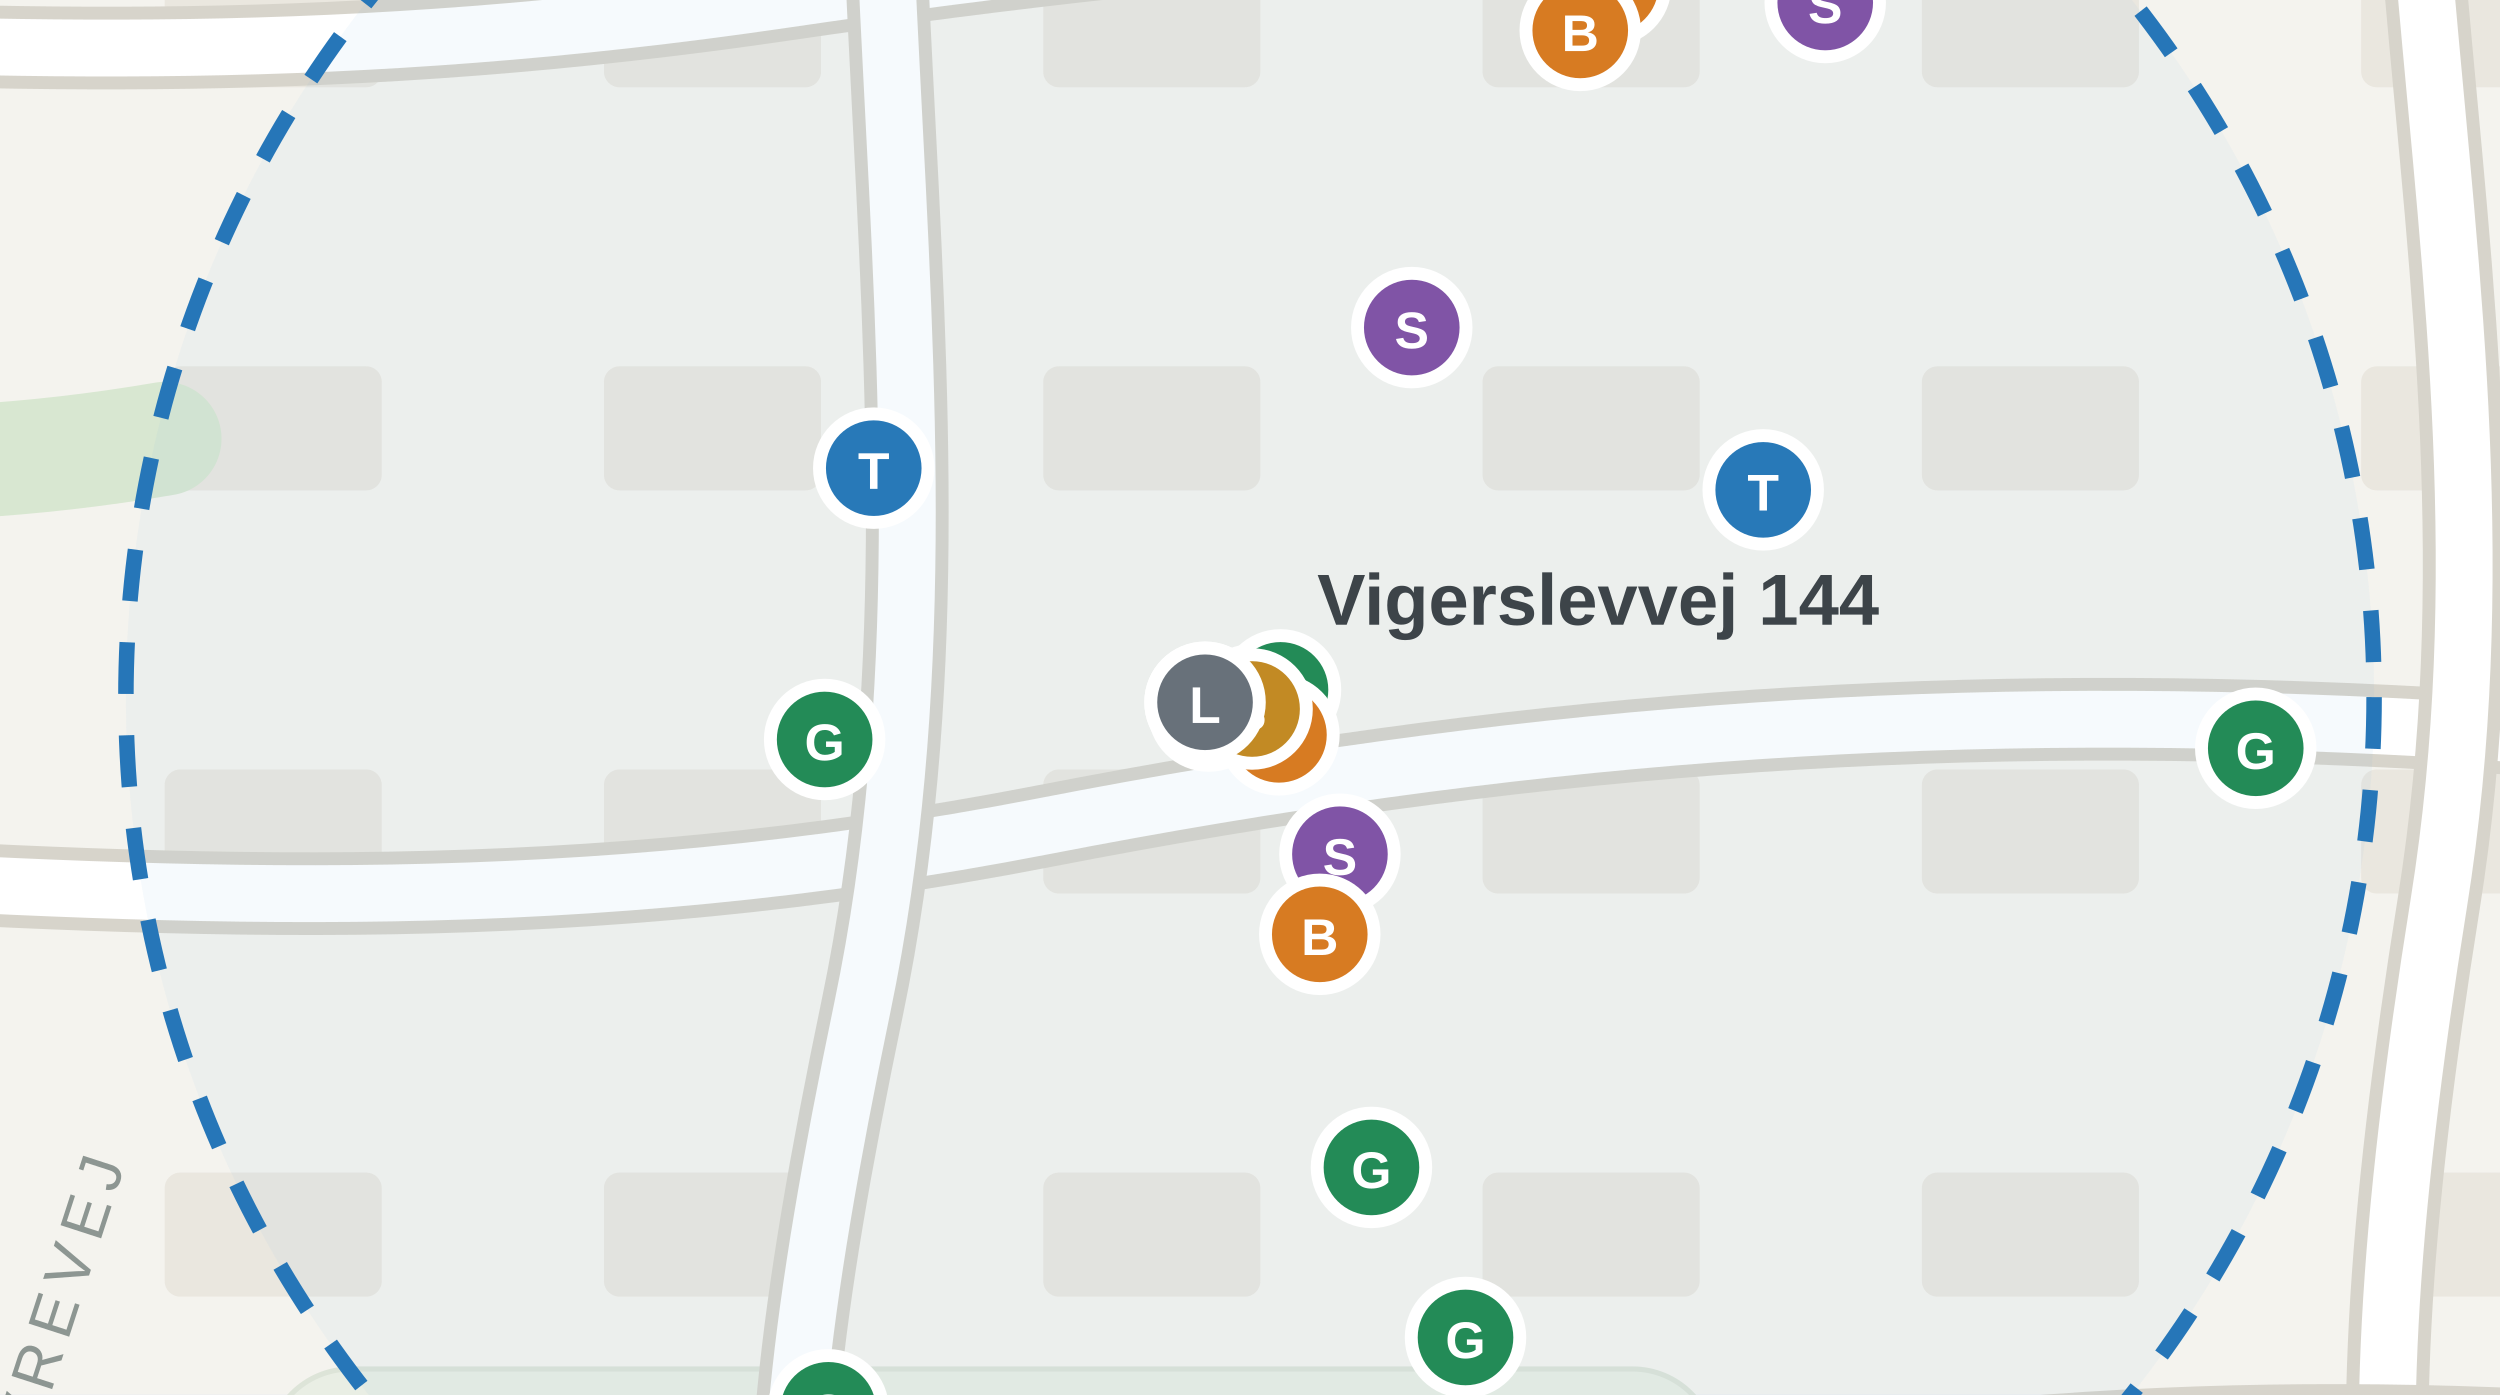
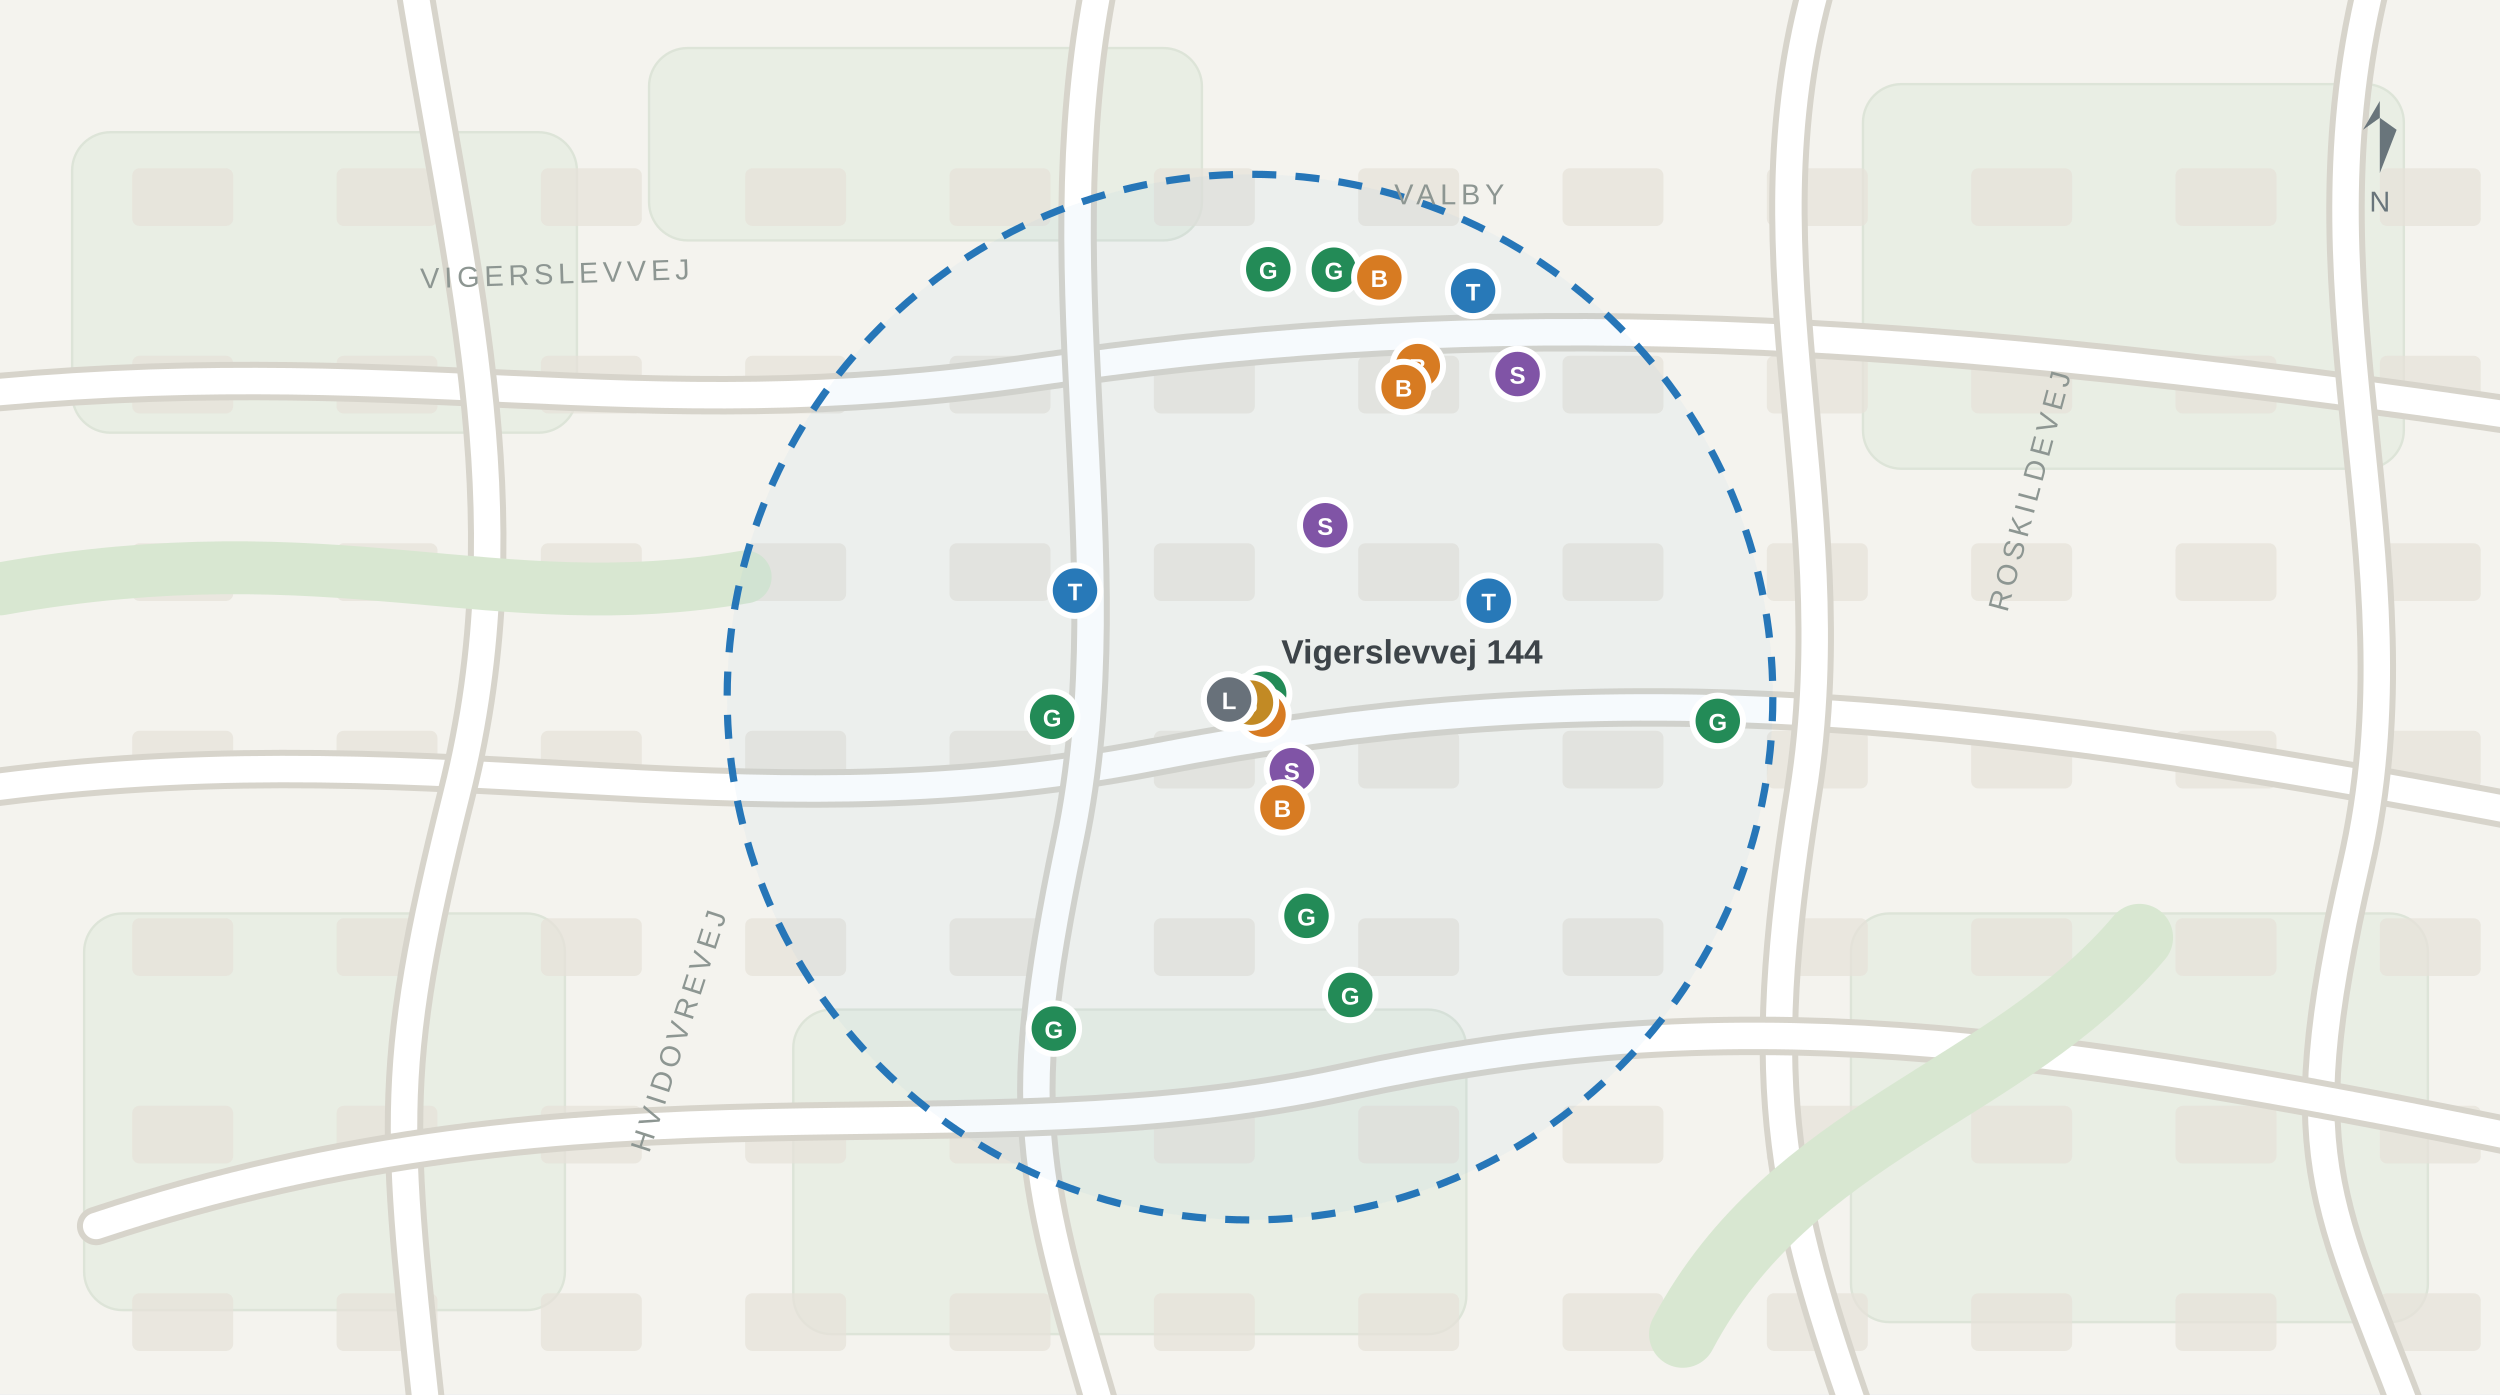
<svg xmlns="http://www.w3.org/2000/svg" width="1040" height="580" viewBox="0 0 1040 580">
  <rect width="100%" height="100%" fill="#f4f3ee" />
-   <g transform="translate(520 290) scale(2.15) translate(-520 -290)">
-     <rect x="30" y="55" width="210" height="125" rx="16" fill="#e9eee4" stroke="#dde4d8" stroke-width="1" />
-     <rect x="270" y="20" width="230" height="80" rx="16" fill="#e9eee4" stroke="#dde4d8" stroke-width="1" />
-     <rect x="775" y="35" width="225" height="160" rx="16" fill="#e9eee4" stroke="#dde4d8" stroke-width="1" />
-     <rect x="35" y="380" width="200" height="165" rx="16" fill="#e9eee4" stroke="#dde4d8" stroke-width="1" />
-     <rect x="770" y="380" width="240" height="170" rx="16" fill="#e9eee4" stroke="#dde4d8" stroke-width="1" />
-     <rect x="330" y="420" width="280" height="135" rx="16" fill="#e9eee4" stroke="#dde4d8" stroke-width="1" />
-     <rect x="55" y="70" width="42" height="24" rx="3" fill="#e6e2d9" opacity=".72" />
-     <rect x="55" y="148" width="42" height="24" rx="3" fill="#e6e2d9" opacity=".72" />
-     <rect x="55" y="226" width="42" height="24" rx="3" fill="#e6e2d9" opacity=".72" />
-     <rect x="55" y="304" width="42" height="24" rx="3" fill="#e6e2d9" opacity=".72" />
-     <rect x="55" y="382" width="42" height="24" rx="3" fill="#e6e2d9" opacity=".72" />
-     <rect x="55" y="460" width="42" height="24" rx="3" fill="#e6e2d9" opacity=".72" />
-     <rect x="55" y="538" width="42" height="24" rx="3" fill="#e6e2d9" opacity=".72" />
-     <rect x="140" y="70" width="42" height="24" rx="3" fill="#e6e2d9" opacity=".72" />
-     <rect x="140" y="148" width="42" height="24" rx="3" fill="#e6e2d9" opacity=".72" />
-     <rect x="140" y="226" width="42" height="24" rx="3" fill="#e6e2d9" opacity=".72" />
-     <rect x="140" y="304" width="42" height="24" rx="3" fill="#e6e2d9" opacity=".72" />
-     <rect x="140" y="382" width="42" height="24" rx="3" fill="#e6e2d9" opacity=".72" />
-     <rect x="140" y="460" width="42" height="24" rx="3" fill="#e6e2d9" opacity=".72" />
-     <rect x="140" y="538" width="42" height="24" rx="3" fill="#e6e2d9" opacity=".72" />
-     <rect x="225" y="70" width="42" height="24" rx="3" fill="#e6e2d9" opacity=".72" />
-     <rect x="225" y="148" width="42" height="24" rx="3" fill="#e6e2d9" opacity=".72" />
-     <rect x="225" y="226" width="42" height="24" rx="3" fill="#e6e2d9" opacity=".72" />
-     <rect x="225" y="304" width="42" height="24" rx="3" fill="#e6e2d9" opacity=".72" />
-     <rect x="225" y="382" width="42" height="24" rx="3" fill="#e6e2d9" opacity=".72" />
-     <rect x="225" y="460" width="42" height="24" rx="3" fill="#e6e2d9" opacity=".72" />
-     <rect x="225" y="538" width="42" height="24" rx="3" fill="#e6e2d9" opacity=".72" />
-     <rect x="310" y="70" width="42" height="24" rx="3" fill="#e6e2d9" opacity=".72" />
-     <rect x="310" y="148" width="42" height="24" rx="3" fill="#e6e2d9" opacity=".72" />
-     <rect x="310" y="226" width="42" height="24" rx="3" fill="#e6e2d9" opacity=".72" />
-     <rect x="310" y="304" width="42" height="24" rx="3" fill="#e6e2d9" opacity=".72" />
-     <rect x="310" y="382" width="42" height="24" rx="3" fill="#e6e2d9" opacity=".72" />
-     <rect x="310" y="460" width="42" height="24" rx="3" fill="#e6e2d9" opacity=".72" />
-     <rect x="310" y="538" width="42" height="24" rx="3" fill="#e6e2d9" opacity=".72" />
-     <rect x="395" y="70" width="42" height="24" rx="3" fill="#e6e2d9" opacity=".72" />
-     <rect x="395" y="148" width="42" height="24" rx="3" fill="#e6e2d9" opacity=".72" />
-     <rect x="395" y="226" width="42" height="24" rx="3" fill="#e6e2d9" opacity=".72" />
-     <rect x="395" y="304" width="42" height="24" rx="3" fill="#e6e2d9" opacity=".72" />
-     <rect x="395" y="382" width="42" height="24" rx="3" fill="#e6e2d9" opacity=".72" />
-     <rect x="395" y="460" width="42" height="24" rx="3" fill="#e6e2d9" opacity=".72" />
-     <rect x="395" y="538" width="42" height="24" rx="3" fill="#e6e2d9" opacity=".72" />
-     <rect x="480" y="70" width="42" height="24" rx="3" fill="#e6e2d9" opacity=".72" />
-     <rect x="480" y="148" width="42" height="24" rx="3" fill="#e6e2d9" opacity=".72" />
-     <rect x="480" y="226" width="42" height="24" rx="3" fill="#e6e2d9" opacity=".72" />
-     <rect x="480" y="304" width="42" height="24" rx="3" fill="#e6e2d9" opacity=".72" />
-     <rect x="480" y="382" width="42" height="24" rx="3" fill="#e6e2d9" opacity=".72" />
-     <rect x="480" y="460" width="42" height="24" rx="3" fill="#e6e2d9" opacity=".72" />
-     <rect x="480" y="538" width="42" height="24" rx="3" fill="#e6e2d9" opacity=".72" />
-     <rect x="565" y="70" width="42" height="24" rx="3" fill="#e6e2d9" opacity=".72" />
-     <rect x="565" y="148" width="42" height="24" rx="3" fill="#e6e2d9" opacity=".72" />
-     <rect x="565" y="226" width="42" height="24" rx="3" fill="#e6e2d9" opacity=".72" />
-     <rect x="565" y="304" width="42" height="24" rx="3" fill="#e6e2d9" opacity=".72" />
-     <rect x="565" y="382" width="42" height="24" rx="3" fill="#e6e2d9" opacity=".72" />
-     <rect x="565" y="460" width="42" height="24" rx="3" fill="#e6e2d9" opacity=".72" />
-     <rect x="565" y="538" width="42" height="24" rx="3" fill="#e6e2d9" opacity=".72" />
-     <rect x="650" y="70" width="42" height="24" rx="3" fill="#e6e2d9" opacity=".72" />
-     <rect x="650" y="148" width="42" height="24" rx="3" fill="#e6e2d9" opacity=".72" />
-     <rect x="650" y="226" width="42" height="24" rx="3" fill="#e6e2d9" opacity=".72" />
-     <rect x="650" y="304" width="42" height="24" rx="3" fill="#e6e2d9" opacity=".72" />
-     <rect x="650" y="382" width="42" height="24" rx="3" fill="#e6e2d9" opacity=".72" />
-     <rect x="650" y="460" width="42" height="24" rx="3" fill="#e6e2d9" opacity=".72" />
-     <rect x="650" y="538" width="42" height="24" rx="3" fill="#e6e2d9" opacity=".72" />
-     <rect x="735" y="70" width="42" height="24" rx="3" fill="#e6e2d9" opacity=".72" />
-     <rect x="735" y="148" width="42" height="24" rx="3" fill="#e6e2d9" opacity=".72" />
-     <rect x="735" y="226" width="42" height="24" rx="3" fill="#e6e2d9" opacity=".72" />
-     <rect x="735" y="304" width="42" height="24" rx="3" fill="#e6e2d9" opacity=".72" />
-     <rect x="735" y="382" width="42" height="24" rx="3" fill="#e6e2d9" opacity=".72" />
-     <rect x="735" y="460" width="42" height="24" rx="3" fill="#e6e2d9" opacity=".72" />
-     <rect x="735" y="538" width="42" height="24" rx="3" fill="#e6e2d9" opacity=".72" />
-     <rect x="820" y="70" width="42" height="24" rx="3" fill="#e6e2d9" opacity=".72" />
-     <rect x="820" y="148" width="42" height="24" rx="3" fill="#e6e2d9" opacity=".72" />
-     <rect x="820" y="226" width="42" height="24" rx="3" fill="#e6e2d9" opacity=".72" />
-     <rect x="820" y="304" width="42" height="24" rx="3" fill="#e6e2d9" opacity=".72" />
-     <rect x="820" y="382" width="42" height="24" rx="3" fill="#e6e2d9" opacity=".72" />
-     <rect x="820" y="460" width="42" height="24" rx="3" fill="#e6e2d9" opacity=".72" />
-     <rect x="820" y="538" width="42" height="24" rx="3" fill="#e6e2d9" opacity=".72" />
-     <rect x="905" y="70" width="42" height="24" rx="3" fill="#e6e2d9" opacity=".72" />
-     <rect x="905" y="148" width="42" height="24" rx="3" fill="#e6e2d9" opacity=".72" />
-     <rect x="905" y="226" width="42" height="24" rx="3" fill="#e6e2d9" opacity=".72" />
-     <rect x="905" y="304" width="42" height="24" rx="3" fill="#e6e2d9" opacity=".72" />
-     <rect x="905" y="382" width="42" height="24" rx="3" fill="#e6e2d9" opacity=".72" />
-     <rect x="905" y="460" width="42" height="24" rx="3" fill="#e6e2d9" opacity=".72" />
-     <rect x="905" y="538" width="42" height="24" rx="3" fill="#e6e2d9" opacity=".72" />
-     <rect x="990" y="70" width="42" height="24" rx="3" fill="#e6e2d9" opacity=".72" />
-     <rect x="990" y="148" width="42" height="24" rx="3" fill="#e6e2d9" opacity=".72" />
-     <rect x="990" y="226" width="42" height="24" rx="3" fill="#e6e2d9" opacity=".72" />
-     <rect x="990" y="304" width="42" height="24" rx="3" fill="#e6e2d9" opacity=".72" />
-     <rect x="990" y="382" width="42" height="24" rx="3" fill="#e6e2d9" opacity=".72" />
-     <rect x="990" y="460" width="42" height="24" rx="3" fill="#e6e2d9" opacity=".72" />
-     <rect x="990" y="538" width="42" height="24" rx="3" fill="#e6e2d9" opacity=".72" />
-     <path d="M -20 165 C 170 145, 260 180, 430 155 S 760 130, 1060 175" fill="none" stroke="#d7d4cb" stroke-width="16" stroke-linecap="round" />
-     <path d="M -20 165 C 170 145, 260 180, 430 155 S 760 130, 1060 175" fill="none" stroke="#ffffff" stroke-width="11" stroke-linecap="round" />
-     <path d="M -20 330 C 180 300, 300 350, 480 315 S 800 290, 1060 340" fill="none" stroke="#d7d4cb" stroke-width="16" stroke-linecap="round" />
-     <path d="M -20 330 C 180 300, 300 350, 480 315 S 800 290, 1060 340" fill="none" stroke="#ffffff" stroke-width="11" stroke-linecap="round" />
-     <path d="M 170 -20 C 190 110, 220 210, 190 330 S 165 470, 180 610" fill="none" stroke="#d7d4cb" stroke-width="16" stroke-linecap="round" />
-     <path d="M 170 -20 C 190 110, 220 210, 190 330 S 165 470, 180 610" fill="none" stroke="#ffffff" stroke-width="11" stroke-linecap="round" />
-     <path d="M 460 -20 C 430 110, 470 230, 445 350 S 430 490, 465 610" fill="none" stroke="#d7d4cb" stroke-width="16" stroke-linecap="round" />
-     <path d="M 460 -20 C 430 110, 470 230, 445 350 S 430 490, 465 610" fill="none" stroke="#ffffff" stroke-width="11" stroke-linecap="round" />
-     <path d="M 760 -20 C 720 100, 770 205, 750 330 S 740 500, 780 610" fill="none" stroke="#d7d4cb" stroke-width="16" stroke-linecap="round" />
-     <path d="M 760 -20 C 720 100, 770 205, 750 330 S 740 500, 780 610" fill="none" stroke="#ffffff" stroke-width="11" stroke-linecap="round" />
-     <path d="M 990 -20 C 950 120, 1010 230, 980 360 S 970 500, 1010 610" fill="none" stroke="#d7d4cb" stroke-width="16" stroke-linecap="round" />
-     <path d="M 990 -20 C 950 120, 1010 230, 980 360 S 970 500, 1010 610" fill="none" stroke="#ffffff" stroke-width="11" stroke-linecap="round" />
-     <path d="M 40 510 C 250 440, 400 485, 560 450 S 840 430, 1080 480" fill="none" stroke="#d7d4cb" stroke-width="16" stroke-linecap="round" />
-     <path d="M 40 510 C 250 440, 400 485, 560 450 S 840 430, 1080 480" fill="none" stroke="#ffffff" stroke-width="11" stroke-linecap="round" />
-     <path d="M 0 245 C 140 220, 205 258, 310 240" fill="none" stroke="#d8e7d1" stroke-width="22" stroke-linecap="round" />
-     <path d="M 700 555 C 745 470, 835 455, 890 390" fill="none" stroke="#d8e7d1" stroke-width="28" stroke-linecap="round" />
-     <circle cx="520.0" cy="290.0" r="217.5" fill="#68a9dc" fill-opacity=".055" stroke="#2676b8" stroke-width="3" stroke-dasharray="10 8" />
-     <circle cx="520.0" cy="290.0" r="8" fill="#b23b3b" stroke="#fff" stroke-width="3" />
-     <text x="533.0" y="276.0" font-family="Arial" font-size="14" font-weight="700" fill="#3d4449">Vigerslevvej 144</text>
-     <circle cx="511.3" cy="291.0" r="10.5" fill="#b23b3b" stroke="#fff" stroke-width="2.5" />
-     <text x="511.3" y="295.0" font-family="Arial" font-size="10" font-weight="700" text-anchor="middle" fill="#fff">E</text>
-     <circle cx="520.4" cy="291.5" r="10.5" fill="#b23b3b" stroke="#fff" stroke-width="2.5" />
-     <text x="520.4" y="295.5" font-family="Arial" font-size="10" font-weight="700" text-anchor="middle" fill="#fff">E</text>
-     <circle cx="525.9" cy="288.6" r="10.5" fill="#238b57" stroke="#fff" stroke-width="2.5" />
-     <text x="525.9" y="292.6" font-family="Arial" font-size="10" font-weight="700" text-anchor="middle" fill="#fff">G</text>
-     <circle cx="543.5" cy="381.0" r="10.5" fill="#238b57" stroke="#fff" stroke-width="2.5" />
-     <text x="543.5" y="385.0" font-family="Arial" font-size="10" font-weight="700" text-anchor="middle" fill="#fff">G</text>
-     <circle cx="437.7" cy="298.2" r="10.5" fill="#238b57" stroke="#fff" stroke-width="2.5" />
-     <text x="437.7" y="302.2" font-family="Arial" font-size="10" font-weight="700" text-anchor="middle" fill="#fff">G</text>
-     <circle cx="561.7" cy="413.9" r="10.5" fill="#238b57" stroke="#fff" stroke-width="2.5" />
-     <text x="561.7" y="417.9" font-family="Arial" font-size="10" font-weight="700" text-anchor="middle" fill="#fff">G</text>
-     <circle cx="714.6" cy="299.9" r="10.5" fill="#238b57" stroke="#fff" stroke-width="2.5" />
-     <text x="714.6" y="303.9" font-family="Arial" font-size="10" font-weight="700" text-anchor="middle" fill="#fff">G</text>
-     <circle cx="554.9" cy="112.2" r="10.5" fill="#238b57" stroke="#fff" stroke-width="2.5" />
-     <text x="554.9" y="116.2" font-family="Arial" font-size="10" font-weight="700" text-anchor="middle" fill="#fff">G</text>
-     <circle cx="527.6" cy="112.0" r="10.5" fill="#238b57" stroke="#fff" stroke-width="2.5" />
-     <text x="527.6" y="116.0" font-family="Arial" font-size="10" font-weight="700" text-anchor="middle" fill="#fff">G</text>
-     <circle cx="438.4" cy="427.9" r="10.5" fill="#238b57" stroke="#fff" stroke-width="2.5" />
-     <text x="438.4" y="431.9" font-family="Arial" font-size="10" font-weight="700" text-anchor="middle" fill="#fff">G</text>
-     <circle cx="537.4" cy="320.4" r="10.5" fill="#8054a6" stroke="#fff" stroke-width="2.5" />
-     <text x="537.4" y="324.4" font-family="Arial" font-size="10" font-weight="700" text-anchor="middle" fill="#fff">S</text>
-     <circle cx="551.3" cy="218.5" r="10.5" fill="#8054a6" stroke="#fff" stroke-width="2.5" />
-     <text x="551.3" y="222.5" font-family="Arial" font-size="10" font-weight="700" text-anchor="middle" fill="#fff">S</text>
-     <circle cx="631.3" cy="155.6" r="10.5" fill="#8054a6" stroke="#fff" stroke-width="2.5" />
-     <text x="631.3" y="159.6" font-family="Arial" font-size="10" font-weight="700" text-anchor="middle" fill="#fff">S</text>
-     <circle cx="525.6" cy="297.3" r="10.5" fill="#d77b22" stroke="#fff" stroke-width="2.5" />
-     <text x="525.6" y="301.3" font-family="Arial" font-size="10" font-weight="700" text-anchor="middle" fill="#fff">B</text>
-     <circle cx="533.5" cy="335.9" r="10.5" fill="#d77b22" stroke="#fff" stroke-width="2.5" />
-     <text x="533.5" y="339.9" font-family="Arial" font-size="10" font-weight="700" text-anchor="middle" fill="#fff">B</text>
-     <circle cx="589.8" cy="152.3" r="10.5" fill="#d77b22" stroke="#fff" stroke-width="2.5" />
-     <text x="589.8" y="156.3" font-family="Arial" font-size="10" font-weight="700" text-anchor="middle" fill="#fff">B</text>
-     <circle cx="583.9" cy="161.0" r="10.5" fill="#d77b22" stroke="#fff" stroke-width="2.5" />
-     <text x="583.9" y="165.0" font-family="Arial" font-size="10" font-weight="700" text-anchor="middle" fill="#fff">B</text>
-     <circle cx="573.8" cy="115.4" r="10.5" fill="#d77b22" stroke="#fff" stroke-width="2.5" />
-     <text x="573.8" y="119.4" font-family="Arial" font-size="10" font-weight="700" text-anchor="middle" fill="#fff">B</text>
-     <circle cx="619.3" cy="249.9" r="10.5" fill="#2879b8" stroke="#fff" stroke-width="2.5" />
-     <text x="619.3" y="253.9" font-family="Arial" font-size="10" font-weight="700" text-anchor="middle" fill="#fff">T</text>
-     <circle cx="447.2" cy="245.7" r="10.5" fill="#2879b8" stroke="#fff" stroke-width="2.5" />
-     <text x="447.2" y="249.7" font-family="Arial" font-size="10" font-weight="700" text-anchor="middle" fill="#fff">T</text>
-     <circle cx="612.8" cy="121.0" r="10.5" fill="#2879b8" stroke="#fff" stroke-width="2.5" />
-     <text x="612.8" y="125.0" font-family="Arial" font-size="10" font-weight="700" text-anchor="middle" fill="#fff">T</text>
-     <circle cx="512.0" cy="292.7" r="10.5" fill="#248c88" stroke="#fff" stroke-width="2.5" />
-     <text x="512.0" y="296.7" font-family="Arial" font-size="10" font-weight="700" text-anchor="middle" fill="#fff">P</text>
-     <circle cx="520.4" cy="292.3" r="10.5" fill="#c28a24" stroke="#fff" stroke-width="2.5" />
-     <text x="520.4" y="296.3" font-family="Arial" font-size="10" font-weight="700" text-anchor="middle" fill="#fff">3</text>
-     <circle cx="511.3" cy="291.0" r="10.5" fill="#68717a" stroke="#fff" stroke-width="2.5" />
-     <text x="511.3" y="295.0" font-family="Arial" font-size="10" font-weight="700" text-anchor="middle" fill="#fff">L</text>
-     <text x="175" y="120" transform="rotate(-2 175 120)" font-family="Arial" font-size="12" letter-spacing="2" fill="#8d9692">VIGERSLEVVEJ</text>
-     <text x="580" y="85" transform="rotate(0 580 85)" font-family="Arial" font-size="12" letter-spacing="2" fill="#8d9692">VALBY</text>
-     <text x="835" y="255" transform="rotate(-75 835 255)" font-family="Arial" font-size="12" letter-spacing="2" fill="#8d9692">ROSKILDEVEJ</text>
-     <text x="270" y="480" transform="rotate(-72 270 480)" font-family="Arial" font-size="12" letter-spacing="2" fill="#8d9692">HVIDOVREVEJ</text>
-     <g transform="translate(990 42)">
-       <path d="M0 30 L0 0 L-7 12 L0 7 L7 12 Z" fill="#69757b" />
-       <text x="0" y="46" text-anchor="middle" font-family="Arial" font-size="12" fill="#69757b">N</text>
-     </g>
+   <rect x="30" y="55" width="210" height="125" rx="16" fill="#e9eee4" stroke="#dde4d8" stroke-width="1" />
+   <rect x="270" y="20" width="230" height="80" rx="16" fill="#e9eee4" stroke="#dde4d8" stroke-width="1" />
+   <rect x="775" y="35" width="225" height="160" rx="16" fill="#e9eee4" stroke="#dde4d8" stroke-width="1" />
+   <rect x="35" y="380" width="200" height="165" rx="16" fill="#e9eee4" stroke="#dde4d8" stroke-width="1" />
+   <rect x="770" y="380" width="240" height="170" rx="16" fill="#e9eee4" stroke="#dde4d8" stroke-width="1" />
+   <rect x="330" y="420" width="280" height="135" rx="16" fill="#e9eee4" stroke="#dde4d8" stroke-width="1" />
+   <rect x="55" y="70" width="42" height="24" rx="3" fill="#e6e2d9" opacity=".72" />
+   <rect x="55" y="148" width="42" height="24" rx="3" fill="#e6e2d9" opacity=".72" />
+   <rect x="55" y="226" width="42" height="24" rx="3" fill="#e6e2d9" opacity=".72" />
+   <rect x="55" y="304" width="42" height="24" rx="3" fill="#e6e2d9" opacity=".72" />
+   <rect x="55" y="382" width="42" height="24" rx="3" fill="#e6e2d9" opacity=".72" />
+   <rect x="55" y="460" width="42" height="24" rx="3" fill="#e6e2d9" opacity=".72" />
+   <rect x="55" y="538" width="42" height="24" rx="3" fill="#e6e2d9" opacity=".72" />
+   <rect x="140" y="70" width="42" height="24" rx="3" fill="#e6e2d9" opacity=".72" />
+   <rect x="140" y="148" width="42" height="24" rx="3" fill="#e6e2d9" opacity=".72" />
+   <rect x="140" y="226" width="42" height="24" rx="3" fill="#e6e2d9" opacity=".72" />
+   <rect x="140" y="304" width="42" height="24" rx="3" fill="#e6e2d9" opacity=".72" />
+   <rect x="140" y="382" width="42" height="24" rx="3" fill="#e6e2d9" opacity=".72" />
+   <rect x="140" y="460" width="42" height="24" rx="3" fill="#e6e2d9" opacity=".72" />
+   <rect x="140" y="538" width="42" height="24" rx="3" fill="#e6e2d9" opacity=".72" />
+   <rect x="225" y="70" width="42" height="24" rx="3" fill="#e6e2d9" opacity=".72" />
+   <rect x="225" y="148" width="42" height="24" rx="3" fill="#e6e2d9" opacity=".72" />
+   <rect x="225" y="226" width="42" height="24" rx="3" fill="#e6e2d9" opacity=".72" />
+   <rect x="225" y="304" width="42" height="24" rx="3" fill="#e6e2d9" opacity=".72" />
+   <rect x="225" y="382" width="42" height="24" rx="3" fill="#e6e2d9" opacity=".72" />
+   <rect x="225" y="460" width="42" height="24" rx="3" fill="#e6e2d9" opacity=".72" />
+   <rect x="225" y="538" width="42" height="24" rx="3" fill="#e6e2d9" opacity=".72" />
+   <rect x="310" y="70" width="42" height="24" rx="3" fill="#e6e2d9" opacity=".72" />
+   <rect x="310" y="148" width="42" height="24" rx="3" fill="#e6e2d9" opacity=".72" />
+   <rect x="310" y="226" width="42" height="24" rx="3" fill="#e6e2d9" opacity=".72" />
+   <rect x="310" y="304" width="42" height="24" rx="3" fill="#e6e2d9" opacity=".72" />
+   <rect x="310" y="382" width="42" height="24" rx="3" fill="#e6e2d9" opacity=".72" />
+   <rect x="310" y="460" width="42" height="24" rx="3" fill="#e6e2d9" opacity=".72" />
+   <rect x="310" y="538" width="42" height="24" rx="3" fill="#e6e2d9" opacity=".72" />
+   <rect x="395" y="70" width="42" height="24" rx="3" fill="#e6e2d9" opacity=".72" />
+   <rect x="395" y="148" width="42" height="24" rx="3" fill="#e6e2d9" opacity=".72" />
+   <rect x="395" y="226" width="42" height="24" rx="3" fill="#e6e2d9" opacity=".72" />
+   <rect x="395" y="304" width="42" height="24" rx="3" fill="#e6e2d9" opacity=".72" />
+   <rect x="395" y="382" width="42" height="24" rx="3" fill="#e6e2d9" opacity=".72" />
+   <rect x="395" y="460" width="42" height="24" rx="3" fill="#e6e2d9" opacity=".72" />
+   <rect x="395" y="538" width="42" height="24" rx="3" fill="#e6e2d9" opacity=".72" />
+   <rect x="480" y="70" width="42" height="24" rx="3" fill="#e6e2d9" opacity=".72" />
+   <rect x="480" y="148" width="42" height="24" rx="3" fill="#e6e2d9" opacity=".72" />
+   <rect x="480" y="226" width="42" height="24" rx="3" fill="#e6e2d9" opacity=".72" />
+   <rect x="480" y="304" width="42" height="24" rx="3" fill="#e6e2d9" opacity=".72" />
+   <rect x="480" y="382" width="42" height="24" rx="3" fill="#e6e2d9" opacity=".72" />
+   <rect x="480" y="460" width="42" height="24" rx="3" fill="#e6e2d9" opacity=".72" />
+   <rect x="480" y="538" width="42" height="24" rx="3" fill="#e6e2d9" opacity=".72" />
+   <rect x="565" y="70" width="42" height="24" rx="3" fill="#e6e2d9" opacity=".72" />
+   <rect x="565" y="148" width="42" height="24" rx="3" fill="#e6e2d9" opacity=".72" />
+   <rect x="565" y="226" width="42" height="24" rx="3" fill="#e6e2d9" opacity=".72" />
+   <rect x="565" y="304" width="42" height="24" rx="3" fill="#e6e2d9" opacity=".72" />
+   <rect x="565" y="382" width="42" height="24" rx="3" fill="#e6e2d9" opacity=".72" />
+   <rect x="565" y="460" width="42" height="24" rx="3" fill="#e6e2d9" opacity=".72" />
+   <rect x="565" y="538" width="42" height="24" rx="3" fill="#e6e2d9" opacity=".72" />
+   <rect x="650" y="70" width="42" height="24" rx="3" fill="#e6e2d9" opacity=".72" />
+   <rect x="650" y="148" width="42" height="24" rx="3" fill="#e6e2d9" opacity=".72" />
+   <rect x="650" y="226" width="42" height="24" rx="3" fill="#e6e2d9" opacity=".72" />
+   <rect x="650" y="304" width="42" height="24" rx="3" fill="#e6e2d9" opacity=".72" />
+   <rect x="650" y="382" width="42" height="24" rx="3" fill="#e6e2d9" opacity=".72" />
+   <rect x="650" y="460" width="42" height="24" rx="3" fill="#e6e2d9" opacity=".72" />
+   <rect x="650" y="538" width="42" height="24" rx="3" fill="#e6e2d9" opacity=".72" />
+   <rect x="735" y="70" width="42" height="24" rx="3" fill="#e6e2d9" opacity=".72" />
+   <rect x="735" y="148" width="42" height="24" rx="3" fill="#e6e2d9" opacity=".72" />
+   <rect x="735" y="226" width="42" height="24" rx="3" fill="#e6e2d9" opacity=".72" />
+   <rect x="735" y="304" width="42" height="24" rx="3" fill="#e6e2d9" opacity=".72" />
+   <rect x="735" y="382" width="42" height="24" rx="3" fill="#e6e2d9" opacity=".72" />
+   <rect x="735" y="460" width="42" height="24" rx="3" fill="#e6e2d9" opacity=".72" />
+   <rect x="735" y="538" width="42" height="24" rx="3" fill="#e6e2d9" opacity=".72" />
+   <rect x="820" y="70" width="42" height="24" rx="3" fill="#e6e2d9" opacity=".72" />
+   <rect x="820" y="148" width="42" height="24" rx="3" fill="#e6e2d9" opacity=".72" />
+   <rect x="820" y="226" width="42" height="24" rx="3" fill="#e6e2d9" opacity=".72" />
+   <rect x="820" y="304" width="42" height="24" rx="3" fill="#e6e2d9" opacity=".72" />
+   <rect x="820" y="382" width="42" height="24" rx="3" fill="#e6e2d9" opacity=".72" />
+   <rect x="820" y="460" width="42" height="24" rx="3" fill="#e6e2d9" opacity=".72" />
+   <rect x="820" y="538" width="42" height="24" rx="3" fill="#e6e2d9" opacity=".72" />
+   <rect x="905" y="70" width="42" height="24" rx="3" fill="#e6e2d9" opacity=".72" />
+   <rect x="905" y="148" width="42" height="24" rx="3" fill="#e6e2d9" opacity=".72" />
+   <rect x="905" y="226" width="42" height="24" rx="3" fill="#e6e2d9" opacity=".72" />
+   <rect x="905" y="304" width="42" height="24" rx="3" fill="#e6e2d9" opacity=".72" />
+   <rect x="905" y="382" width="42" height="24" rx="3" fill="#e6e2d9" opacity=".72" />
+   <rect x="905" y="460" width="42" height="24" rx="3" fill="#e6e2d9" opacity=".72" />
+   <rect x="905" y="538" width="42" height="24" rx="3" fill="#e6e2d9" opacity=".72" />
+   <rect x="990" y="70" width="42" height="24" rx="3" fill="#e6e2d9" opacity=".72" />
+   <rect x="990" y="148" width="42" height="24" rx="3" fill="#e6e2d9" opacity=".72" />
+   <rect x="990" y="226" width="42" height="24" rx="3" fill="#e6e2d9" opacity=".72" />
+   <rect x="990" y="304" width="42" height="24" rx="3" fill="#e6e2d9" opacity=".72" />
+   <rect x="990" y="382" width="42" height="24" rx="3" fill="#e6e2d9" opacity=".72" />
+   <rect x="990" y="460" width="42" height="24" rx="3" fill="#e6e2d9" opacity=".72" />
+   <rect x="990" y="538" width="42" height="24" rx="3" fill="#e6e2d9" opacity=".72" />
+   <path d="M -20 165 C 170 145, 260 180, 430 155 S 760 130, 1060 175" fill="none" stroke="#d7d4cb" stroke-width="16" stroke-linecap="round" />
+   <path d="M -20 165 C 170 145, 260 180, 430 155 S 760 130, 1060 175" fill="none" stroke="#ffffff" stroke-width="11" stroke-linecap="round" />
+   <path d="M -20 330 C 180 300, 300 350, 480 315 S 800 290, 1060 340" fill="none" stroke="#d7d4cb" stroke-width="16" stroke-linecap="round" />
+   <path d="M -20 330 C 180 300, 300 350, 480 315 S 800 290, 1060 340" fill="none" stroke="#ffffff" stroke-width="11" stroke-linecap="round" />
+   <path d="M 170 -20 C 190 110, 220 210, 190 330 S 165 470, 180 610" fill="none" stroke="#d7d4cb" stroke-width="16" stroke-linecap="round" />
+   <path d="M 170 -20 C 190 110, 220 210, 190 330 S 165 470, 180 610" fill="none" stroke="#ffffff" stroke-width="11" stroke-linecap="round" />
+   <path d="M 460 -20 C 430 110, 470 230, 445 350 S 430 490, 465 610" fill="none" stroke="#d7d4cb" stroke-width="16" stroke-linecap="round" />
+   <path d="M 460 -20 C 430 110, 470 230, 445 350 S 430 490, 465 610" fill="none" stroke="#ffffff" stroke-width="11" stroke-linecap="round" />
+   <path d="M 760 -20 C 720 100, 770 205, 750 330 S 740 500, 780 610" fill="none" stroke="#d7d4cb" stroke-width="16" stroke-linecap="round" />
+   <path d="M 760 -20 C 720 100, 770 205, 750 330 S 740 500, 780 610" fill="none" stroke="#ffffff" stroke-width="11" stroke-linecap="round" />
+   <path d="M 990 -20 C 950 120, 1010 230, 980 360 S 970 500, 1010 610" fill="none" stroke="#d7d4cb" stroke-width="16" stroke-linecap="round" />
+   <path d="M 990 -20 C 950 120, 1010 230, 980 360 S 970 500, 1010 610" fill="none" stroke="#ffffff" stroke-width="11" stroke-linecap="round" />
+   <path d="M 40 510 C 250 440, 400 485, 560 450 S 840 430, 1080 480" fill="none" stroke="#d7d4cb" stroke-width="16" stroke-linecap="round" />
+   <path d="M 40 510 C 250 440, 400 485, 560 450 S 840 430, 1080 480" fill="none" stroke="#ffffff" stroke-width="11" stroke-linecap="round" />
+   <path d="M 0 245 C 140 220, 205 258, 310 240" fill="none" stroke="#d8e7d1" stroke-width="22" stroke-linecap="round" />
+   <path d="M 700 555 C 745 470, 835 455, 890 390" fill="none" stroke="#d8e7d1" stroke-width="28" stroke-linecap="round" />
+   <circle cx="520.0" cy="290.0" r="217.5" fill="#68a9dc" fill-opacity=".055" stroke="#2676b8" stroke-width="3" stroke-dasharray="10 8" />
+   <circle cx="520.0" cy="290.0" r="8" fill="#b23b3b" stroke="#fff" stroke-width="3" />
+   <text x="533.0" y="276.0" font-family="Arial" font-size="14" font-weight="700" fill="#3d4449">Vigerslevvej 144</text>
+   <circle cx="511.3" cy="291.0" r="10.5" fill="#b23b3b" stroke="#fff" stroke-width="2.5" />
+   <text x="511.3" y="295.0" font-family="Arial" font-size="10" font-weight="700" text-anchor="middle" fill="#fff">E</text>
+   <circle cx="520.4" cy="291.5" r="10.5" fill="#b23b3b" stroke="#fff" stroke-width="2.5" />
+   <text x="520.4" y="295.5" font-family="Arial" font-size="10" font-weight="700" text-anchor="middle" fill="#fff">E</text>
+   <circle cx="525.9" cy="288.6" r="10.5" fill="#238b57" stroke="#fff" stroke-width="2.5" />
+   <text x="525.9" y="292.6" font-family="Arial" font-size="10" font-weight="700" text-anchor="middle" fill="#fff">G</text>
+   <circle cx="543.5" cy="381.0" r="10.5" fill="#238b57" stroke="#fff" stroke-width="2.5" />
+   <text x="543.5" y="385.0" font-family="Arial" font-size="10" font-weight="700" text-anchor="middle" fill="#fff">G</text>
+   <circle cx="437.7" cy="298.2" r="10.5" fill="#238b57" stroke="#fff" stroke-width="2.5" />
+   <text x="437.7" y="302.2" font-family="Arial" font-size="10" font-weight="700" text-anchor="middle" fill="#fff">G</text>
+   <circle cx="561.7" cy="413.9" r="10.5" fill="#238b57" stroke="#fff" stroke-width="2.5" />
+   <text x="561.7" y="417.9" font-family="Arial" font-size="10" font-weight="700" text-anchor="middle" fill="#fff">G</text>
+   <circle cx="714.6" cy="299.9" r="10.5" fill="#238b57" stroke="#fff" stroke-width="2.5" />
+   <text x="714.6" y="303.9" font-family="Arial" font-size="10" font-weight="700" text-anchor="middle" fill="#fff">G</text>
+   <circle cx="554.9" cy="112.2" r="10.5" fill="#238b57" stroke="#fff" stroke-width="2.5" />
+   <text x="554.9" y="116.2" font-family="Arial" font-size="10" font-weight="700" text-anchor="middle" fill="#fff">G</text>
+   <circle cx="527.6" cy="112.0" r="10.5" fill="#238b57" stroke="#fff" stroke-width="2.5" />
+   <text x="527.6" y="116.0" font-family="Arial" font-size="10" font-weight="700" text-anchor="middle" fill="#fff">G</text>
+   <circle cx="438.4" cy="427.9" r="10.5" fill="#238b57" stroke="#fff" stroke-width="2.5" />
+   <text x="438.4" y="431.9" font-family="Arial" font-size="10" font-weight="700" text-anchor="middle" fill="#fff">G</text>
+   <circle cx="537.4" cy="320.4" r="10.5" fill="#8054a6" stroke="#fff" stroke-width="2.5" />
+   <text x="537.4" y="324.4" font-family="Arial" font-size="10" font-weight="700" text-anchor="middle" fill="#fff">S</text>
+   <circle cx="551.3" cy="218.5" r="10.5" fill="#8054a6" stroke="#fff" stroke-width="2.5" />
+   <text x="551.3" y="222.5" font-family="Arial" font-size="10" font-weight="700" text-anchor="middle" fill="#fff">S</text>
+   <circle cx="631.3" cy="155.6" r="10.5" fill="#8054a6" stroke="#fff" stroke-width="2.5" />
+   <text x="631.3" y="159.6" font-family="Arial" font-size="10" font-weight="700" text-anchor="middle" fill="#fff">S</text>
+   <circle cx="525.6" cy="297.3" r="10.5" fill="#d77b22" stroke="#fff" stroke-width="2.5" />
+   <text x="525.6" y="301.3" font-family="Arial" font-size="10" font-weight="700" text-anchor="middle" fill="#fff">B</text>
+   <circle cx="533.5" cy="335.9" r="10.5" fill="#d77b22" stroke="#fff" stroke-width="2.5" />
+   <text x="533.5" y="339.9" font-family="Arial" font-size="10" font-weight="700" text-anchor="middle" fill="#fff">B</text>
+   <circle cx="589.8" cy="152.3" r="10.5" fill="#d77b22" stroke="#fff" stroke-width="2.5" />
+   <text x="589.8" y="156.3" font-family="Arial" font-size="10" font-weight="700" text-anchor="middle" fill="#fff">B</text>
+   <circle cx="583.9" cy="161.0" r="10.5" fill="#d77b22" stroke="#fff" stroke-width="2.5" />
+   <text x="583.9" y="165.0" font-family="Arial" font-size="10" font-weight="700" text-anchor="middle" fill="#fff">B</text>
+   <circle cx="573.8" cy="115.4" r="10.5" fill="#d77b22" stroke="#fff" stroke-width="2.5" />
+   <text x="573.8" y="119.4" font-family="Arial" font-size="10" font-weight="700" text-anchor="middle" fill="#fff">B</text>
+   <circle cx="619.3" cy="249.9" r="10.5" fill="#2879b8" stroke="#fff" stroke-width="2.5" />
+   <text x="619.3" y="253.9" font-family="Arial" font-size="10" font-weight="700" text-anchor="middle" fill="#fff">T</text>
+   <circle cx="447.2" cy="245.7" r="10.5" fill="#2879b8" stroke="#fff" stroke-width="2.5" />
+   <text x="447.2" y="249.7" font-family="Arial" font-size="10" font-weight="700" text-anchor="middle" fill="#fff">T</text>
+   <circle cx="612.8" cy="121.0" r="10.5" fill="#2879b8" stroke="#fff" stroke-width="2.5" />
+   <text x="612.8" y="125.0" font-family="Arial" font-size="10" font-weight="700" text-anchor="middle" fill="#fff">T</text>
+   <circle cx="512.0" cy="292.7" r="10.5" fill="#248c88" stroke="#fff" stroke-width="2.5" />
+   <text x="512.0" y="296.7" font-family="Arial" font-size="10" font-weight="700" text-anchor="middle" fill="#fff">P</text>
+   <circle cx="520.4" cy="292.3" r="10.5" fill="#c28a24" stroke="#fff" stroke-width="2.5" />
+   <text x="520.4" y="296.3" font-family="Arial" font-size="10" font-weight="700" text-anchor="middle" fill="#fff">3</text>
+   <circle cx="511.3" cy="291.0" r="10.5" fill="#68717a" stroke="#fff" stroke-width="2.5" />
+   <text x="511.3" y="295.0" font-family="Arial" font-size="10" font-weight="700" text-anchor="middle" fill="#fff">L</text>
+   <text x="175" y="120" transform="rotate(-2 175 120)" font-family="Arial" font-size="12" letter-spacing="2" fill="#8d9692">VIGERSLEVVEJ</text>
+   <text x="580" y="85" transform="rotate(0 580 85)" font-family="Arial" font-size="12" letter-spacing="2" fill="#8d9692">VALBY</text>
+   <text x="835" y="255" transform="rotate(-75 835 255)" font-family="Arial" font-size="12" letter-spacing="2" fill="#8d9692">ROSKILDEVEJ</text>
+   <text x="270" y="480" transform="rotate(-72 270 480)" font-family="Arial" font-size="12" letter-spacing="2" fill="#8d9692">HVIDOVREVEJ</text>
+   <g transform="translate(990 42)">
+     <path d="M0 30 L0 0 L-7 12 L0 7 L7 12 Z" fill="#69757b" />
+     <text x="0" y="46" text-anchor="middle" font-family="Arial" font-size="12" fill="#69757b">N</text>
  </g>
</svg>
